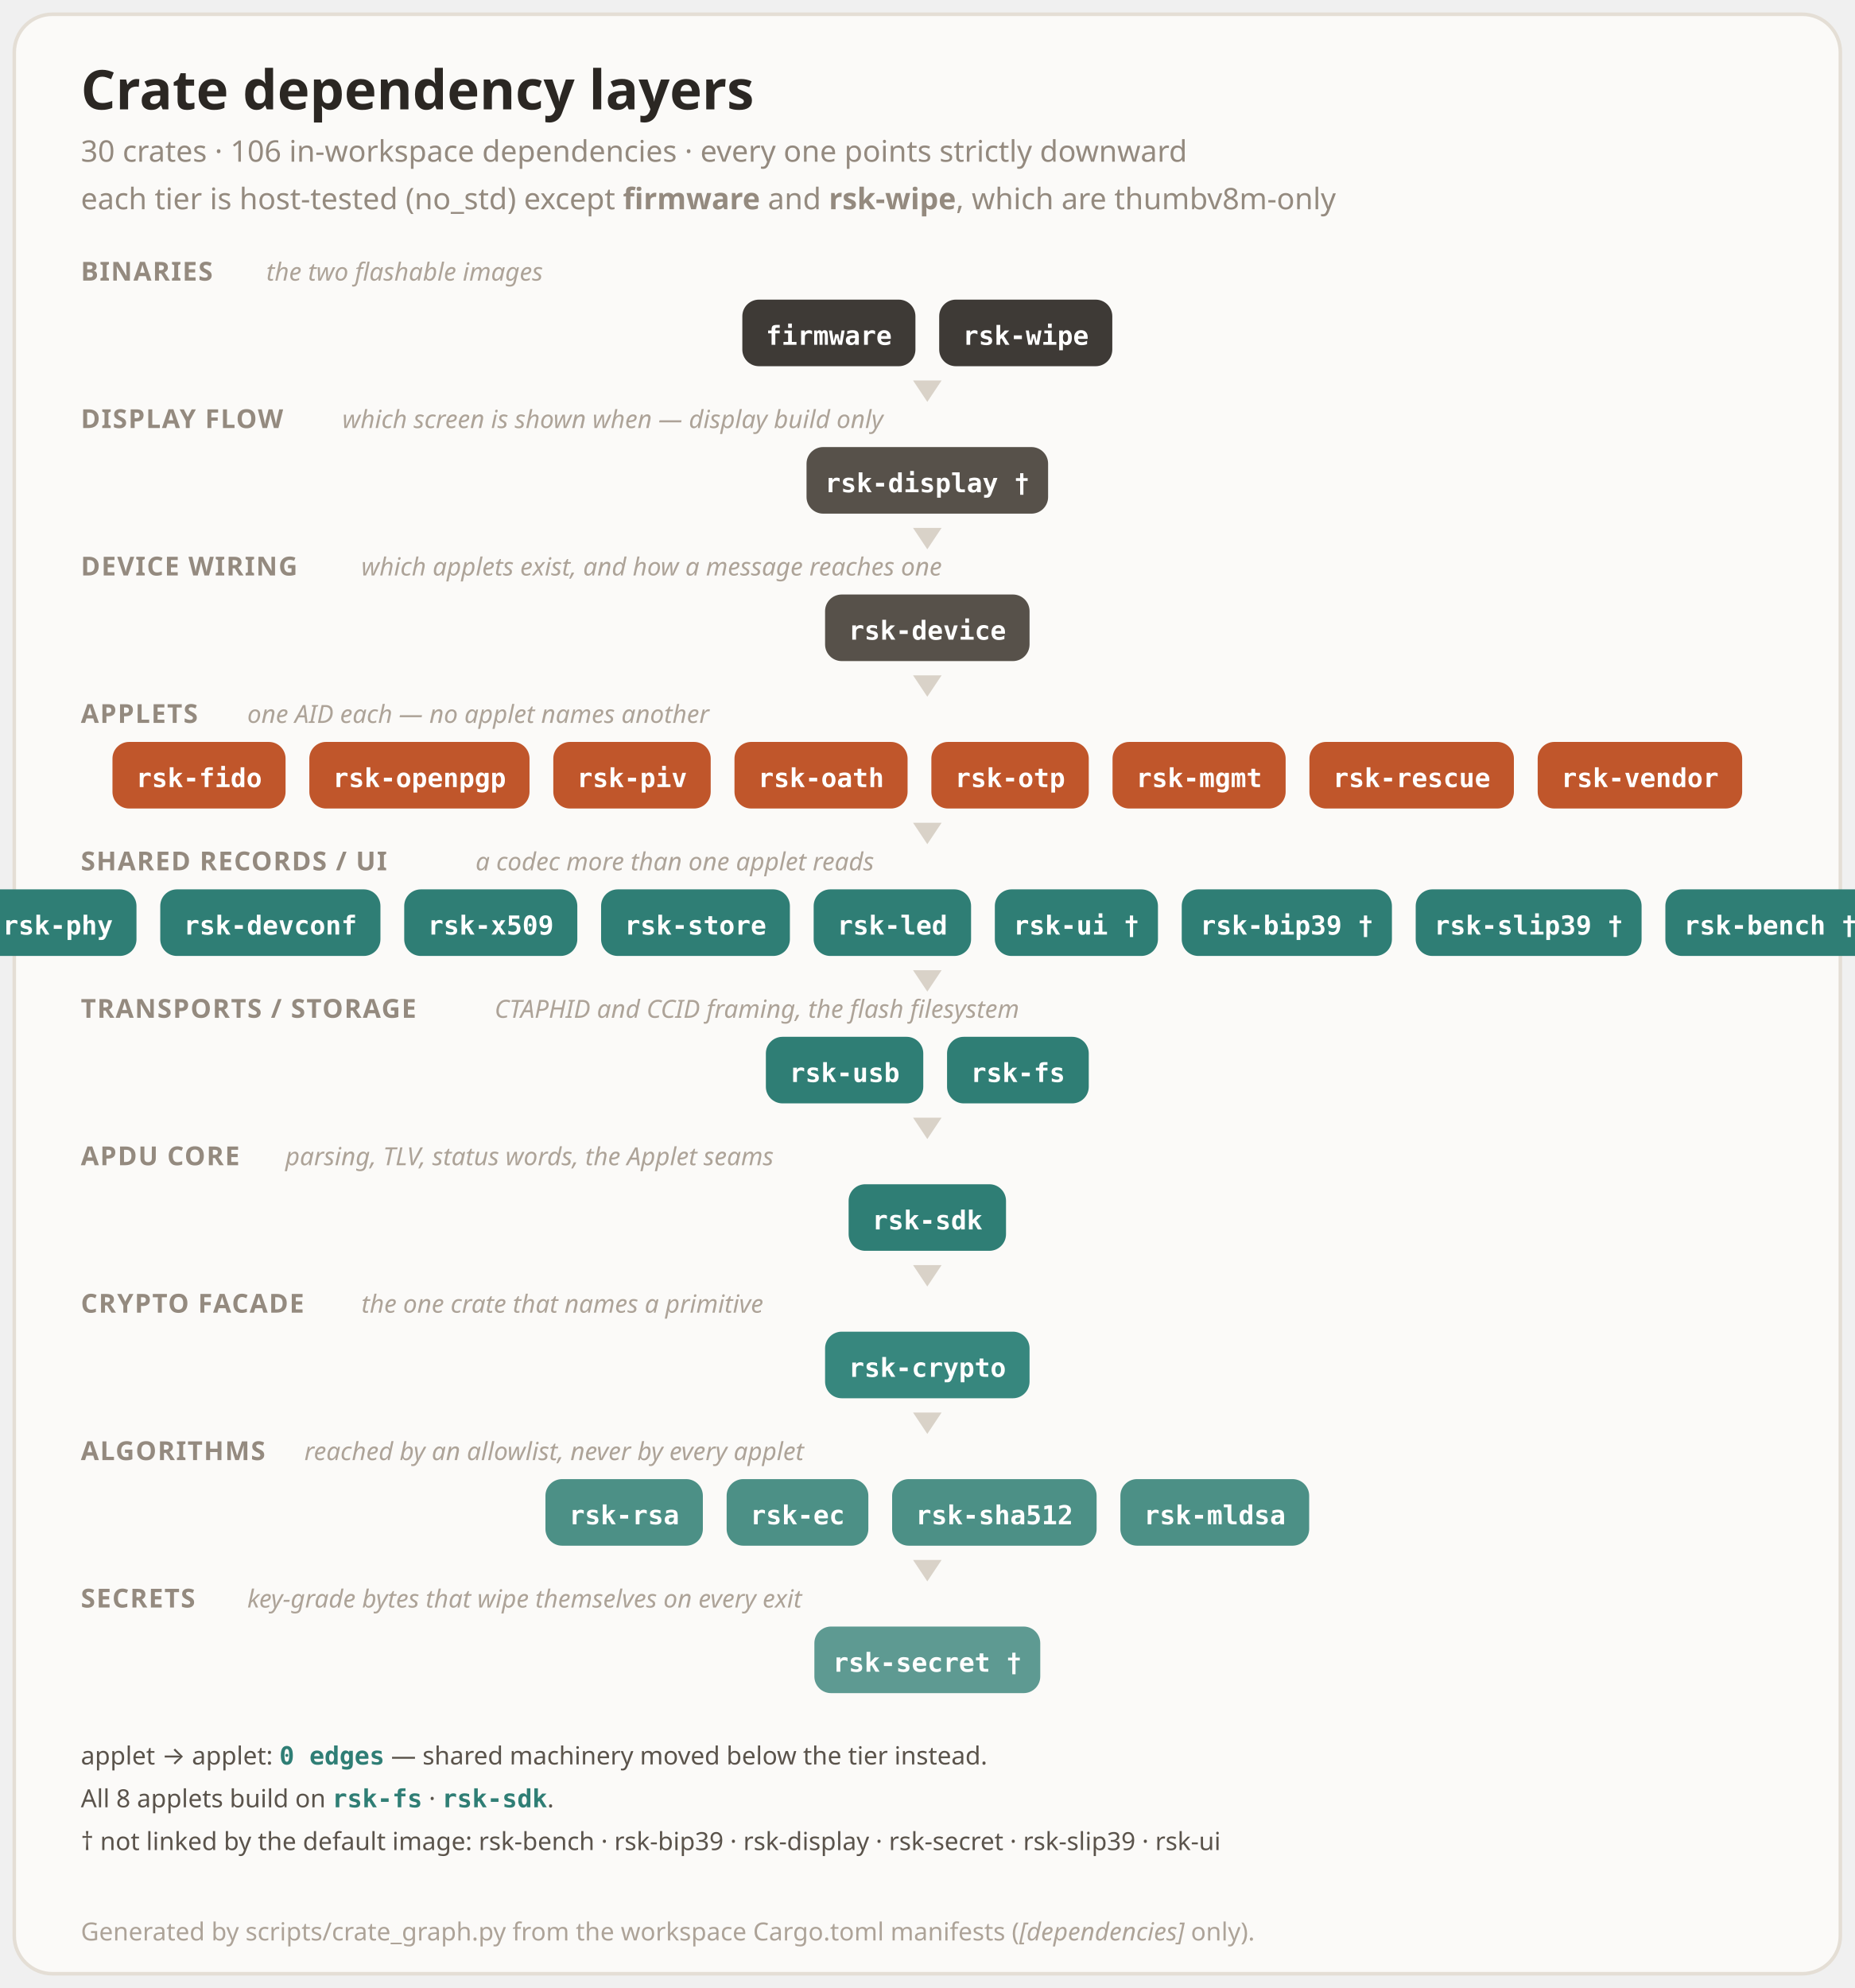
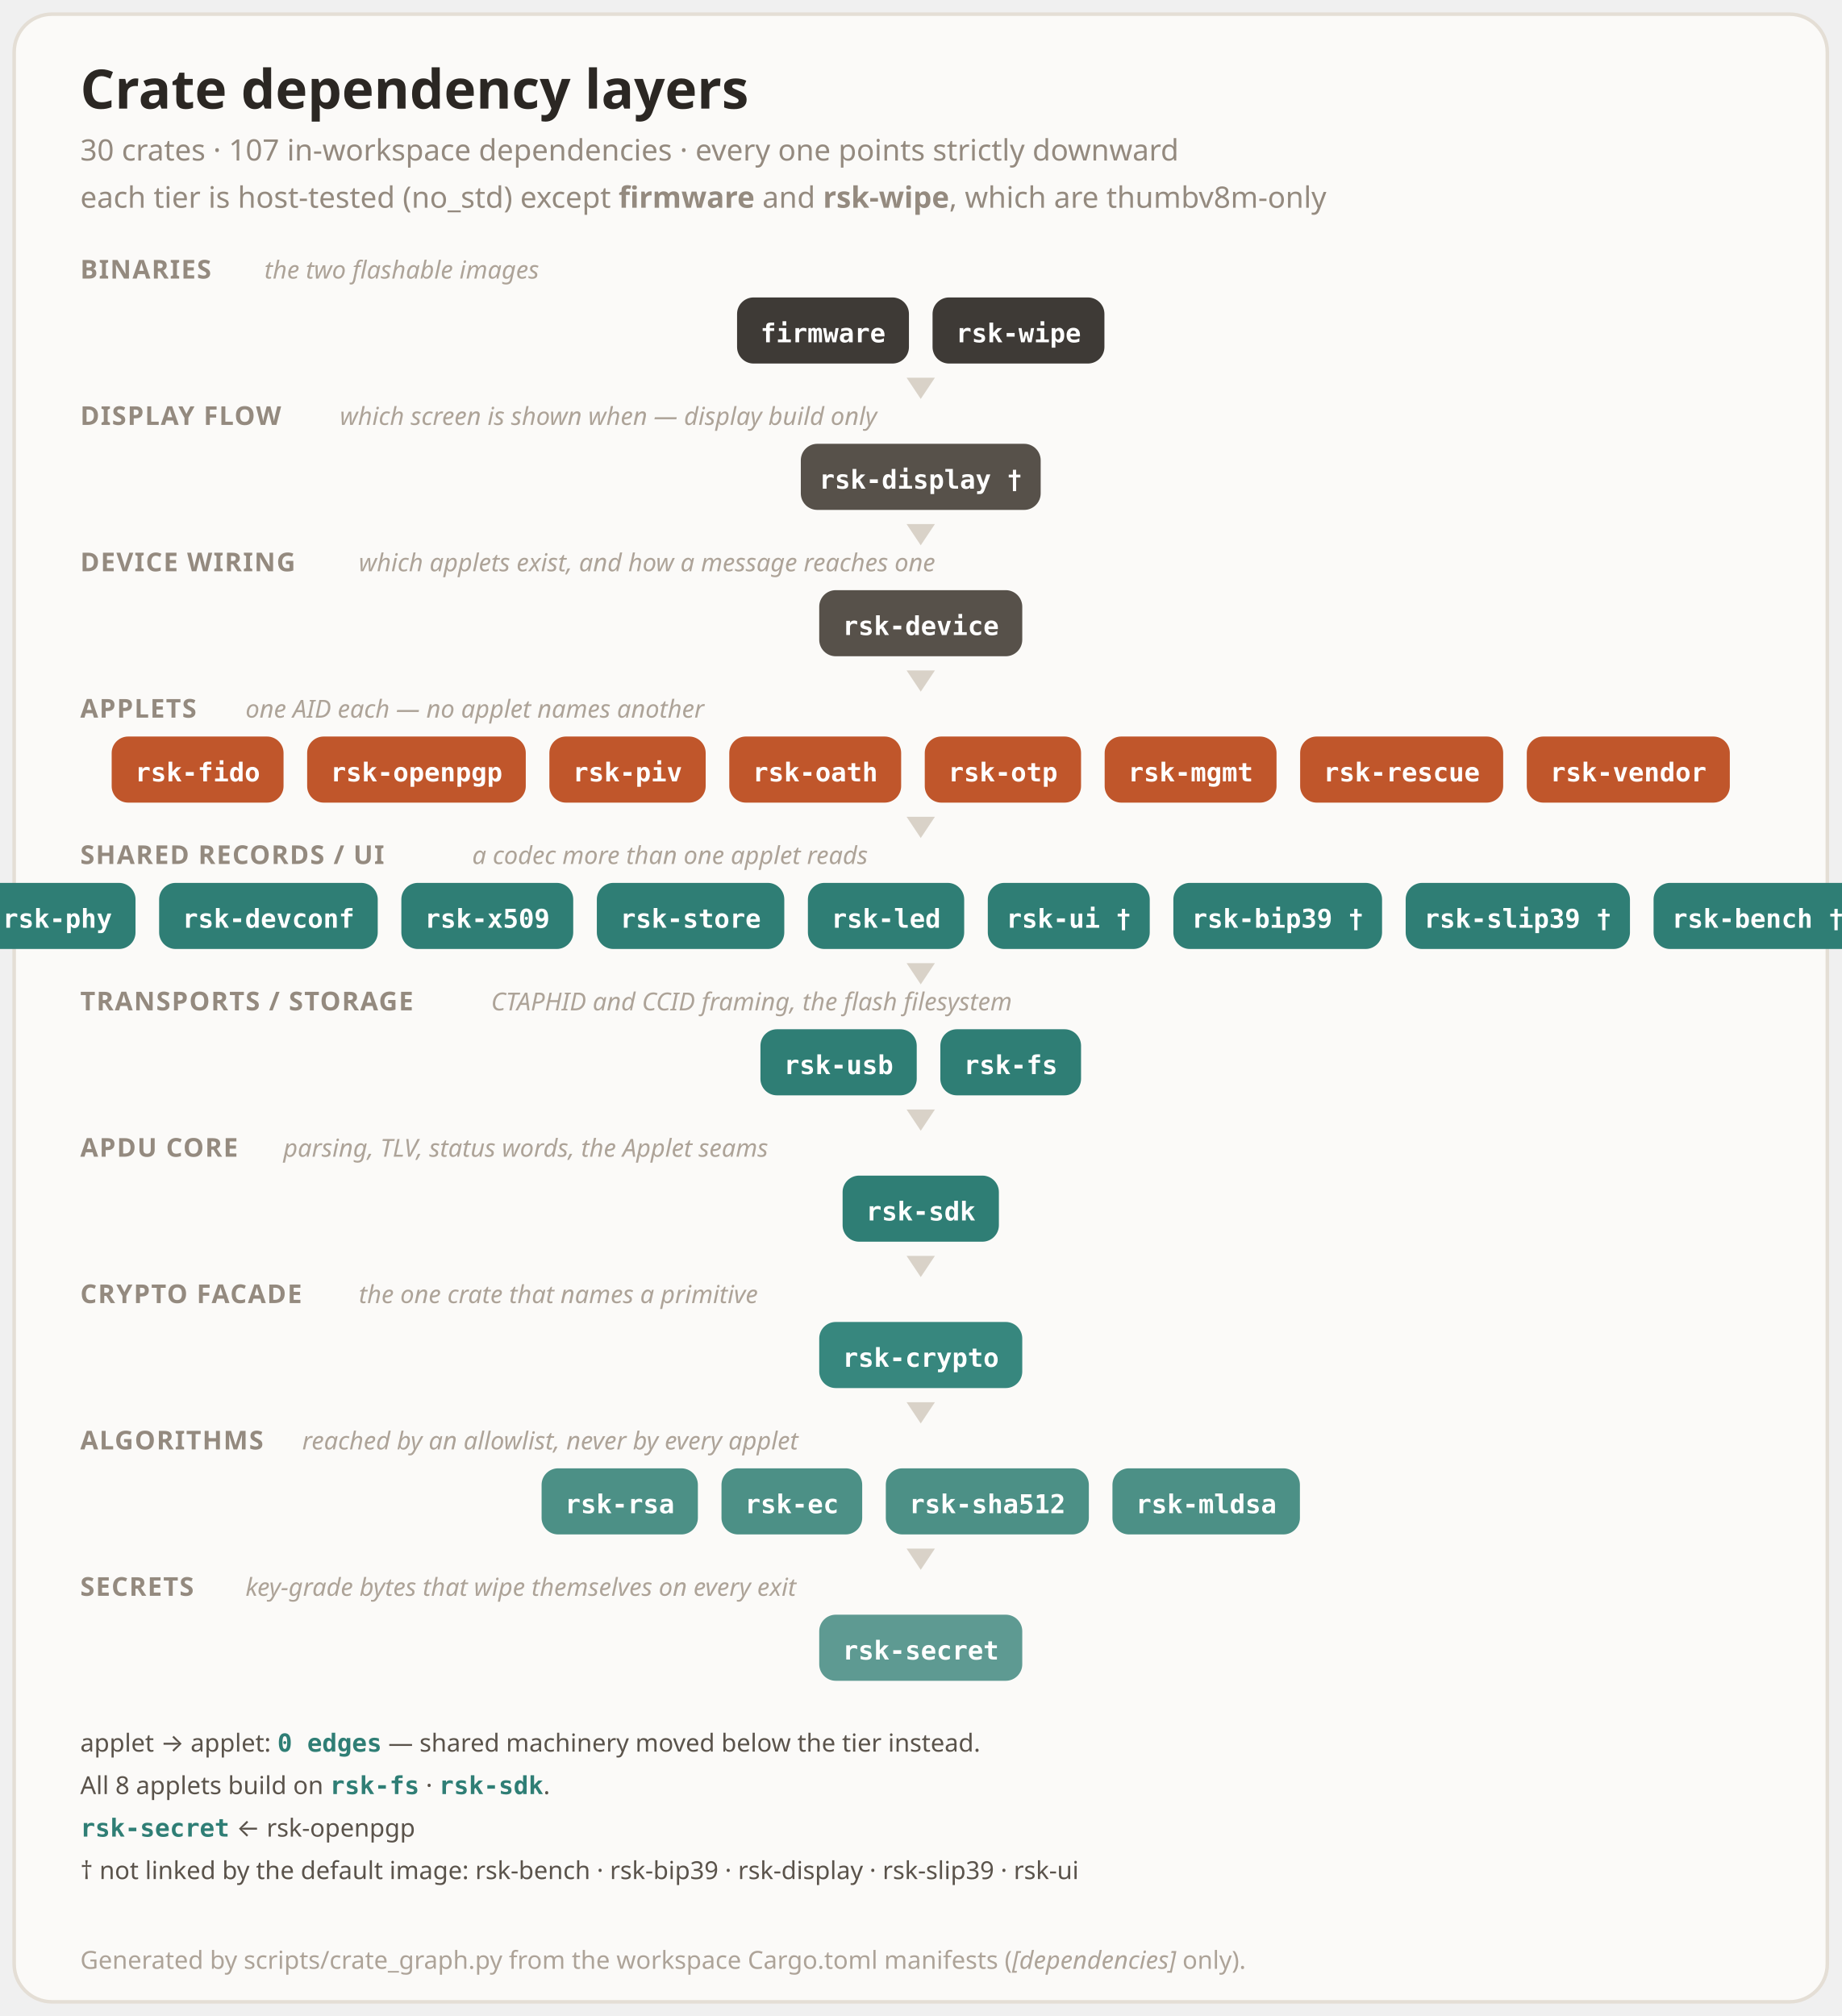
- <svg xmlns="http://www.w3.org/2000/svg" viewBox="0 0 780 836" role="img" aria-labelledby="ttl dsc" font-family="'Segoe UI', system-ui, -apple-system, sans-serif">
+ <svg xmlns="http://www.w3.org/2000/svg" viewBox="0 0 780 854" role="img" aria-labelledby="ttl dsc" font-family="'Segoe UI', system-ui, -apple-system, sans-serif">
  <defs>
    <style>
      .h1{font-size:23px;font-weight:700;fill:#2B2723}
      .sub{font-size:12.5px;fill:#948A7F}
      .sub2{font-size:10.5px;fill:#ADA398;font-style:italic}
      .tier{font-size:11px;font-weight:700;fill:#948A7F;letter-spacing:.5px}
      .node{font-size:11px;font-weight:700;fill:#fff;font-family:'SF Mono','Roboto Mono',ui-monospace,monospace}
      .note{font-size:10.5px;fill:#5A534B}
      .notek{font-family:'SF Mono','Roboto Mono',ui-monospace,monospace;font-weight:700;fill:#2F7E75}
      .arw{fill:#D9D2C8}
      .foot{font-size:10.5px;fill:#ADA398}
    </style>
  </defs>
-   <rect x="6" y="6" width="768" height="824" rx="16" fill="#FBFAF8" stroke="#E4DED5" stroke-width="1.5" />
+   <rect x="6" y="6" width="768" height="842" rx="16" fill="#FBFAF8" stroke="#E4DED5" stroke-width="1.5" />
  <text class="h1" x="34" y="46">Crate dependency layers</text>
-   <text class="sub" x="34" y="68">30 crates · 106 in-workspace dependencies · every one points strictly downward</text>
+   <text class="sub" x="34" y="68">30 crates · 107 in-workspace dependencies · every one points strictly downward</text>
  <text class="sub" x="34" y="88">each tier is host-tested (no_std) except <tspan font-weight="700">firmware</tspan> and <tspan font-weight="700">rsk-wipe</tspan>, which are thumbv8m-only</text>
  <text class="tier" x="34" y="118">BINARIES</text>
  <text class="sub2" x="112" y="118">the two flashable images</text>
  <rect x="312.2" y="126" width="72.8" height="28" rx="7" fill="#3E3A36" />
  <text class="node" x="348.6" y="145" text-anchor="middle">firmware</text>
  <rect x="395.0" y="126" width="72.8" height="28" rx="7" fill="#3E3A36" />
  <text class="node" x="431.4" y="145" text-anchor="middle">rsk-wipe</text>
  <path class="arw" d="M390 160 l6 0 -6 9 -6 -9 z" />
  <text class="tier" x="34" y="180">DISPLAY FLOW</text>
  <text class="sub2" x="144" y="180">which screen is shown when — display build only</text>
  <rect x="339.2" y="188" width="101.6" height="28" rx="7" fill="#57514A" />
  <text class="node" x="390.0" y="207" text-anchor="middle">rsk-display †</text>
  <path class="arw" d="M390 222 l6 0 -6 9 -6 -9 z" />
  <text class="tier" x="34" y="242">DEVICE WIRING</text>
  <text class="sub2" x="152" y="242">which applets exist, and how a message reaches one</text>
  <rect x="347.0" y="250" width="86.0" height="28" rx="7" fill="#57514A" />
  <text class="node" x="390.0" y="269" text-anchor="middle">rsk-device</text>
  <path class="arw" d="M390 284 l6 0 -6 9 -6 -9 z" />
  <text class="tier" x="34" y="304">APPLETS</text>
  <text class="sub2" x="104" y="304">one AID each — no applet names another</text>
  <rect x="47.3" y="312" width="72.8" height="28" rx="7" fill="#C0562B" />
  <text class="node" x="83.7" y="331" text-anchor="middle">rsk-fido</text>
  <rect x="130.1" y="312" width="92.6" height="28" rx="7" fill="#C0562B" />
  <text class="node" x="176.4" y="331" text-anchor="middle">rsk-openpgp</text>
  <rect x="232.7" y="312" width="66.2" height="28" rx="7" fill="#C0562B" />
  <text class="node" x="265.8" y="331" text-anchor="middle">rsk-piv</text>
  <rect x="308.9" y="312" width="72.8" height="28" rx="7" fill="#C0562B" />
  <text class="node" x="345.3" y="331" text-anchor="middle">rsk-oath</text>
  <rect x="391.7" y="312" width="66.2" height="28" rx="7" fill="#C0562B" />
  <text class="node" x="424.8" y="331" text-anchor="middle">rsk-otp</text>
  <rect x="467.9" y="312" width="72.8" height="28" rx="7" fill="#C0562B" />
  <text class="node" x="504.3" y="331" text-anchor="middle">rsk-mgmt</text>
  <rect x="550.7" y="312" width="86.0" height="28" rx="7" fill="#C0562B" />
  <text class="node" x="593.7" y="331" text-anchor="middle">rsk-rescue</text>
  <rect x="646.7" y="312" width="86.0" height="28" rx="7" fill="#C0562B" />
  <text class="node" x="689.7" y="331" text-anchor="middle">rsk-vendor</text>
  <path class="arw" d="M390 346 l6 0 -6 9 -6 -9 z" />
  <text class="tier" x="34" y="366">SHARED RECORDS / UI</text>
  <text class="sub2" x="200" y="366">a codec more than one applet reads</text>
  <rect x="-8.8" y="374" width="66.2" height="28" rx="7" fill="#2F7E75" />
  <text class="node" x="24.3" y="393" text-anchor="middle">rsk-phy</text>
  <rect x="67.4" y="374" width="92.6" height="28" rx="7" fill="#2F7E75" />
  <text class="node" x="113.7" y="393" text-anchor="middle">rsk-devconf</text>
  <rect x="170.0" y="374" width="72.8" height="28" rx="7" fill="#2F7E75" />
  <text class="node" x="206.4" y="393" text-anchor="middle">rsk-x509</text>
  <rect x="252.8" y="374" width="79.4" height="28" rx="7" fill="#2F7E75" />
  <text class="node" x="292.5" y="393" text-anchor="middle">rsk-store</text>
  <rect x="342.2" y="374" width="66.2" height="28" rx="7" fill="#2F7E75" />
  <text class="node" x="375.3" y="393" text-anchor="middle">rsk-led</text>
  <rect x="418.4" y="374" width="68.6" height="28" rx="7" fill="#2F7E75" />
  <text class="node" x="452.7" y="393" text-anchor="middle">rsk-ui †</text>
  <rect x="497.0" y="374" width="88.4" height="28" rx="7" fill="#2F7E75" />
  <text class="node" x="541.2" y="393" text-anchor="middle">rsk-bip39 †</text>
  <rect x="595.4" y="374" width="95.0" height="28" rx="7" fill="#2F7E75" />
  <text class="node" x="642.9" y="393" text-anchor="middle">rsk-slip39 †</text>
  <rect x="700.4" y="374" width="88.4" height="28" rx="7" fill="#2F7E75" />
  <text class="node" x="744.6" y="393" text-anchor="middle">rsk-bench †</text>
  <path class="arw" d="M390 408 l6 0 -6 9 -6 -9 z" />
  <text class="tier" x="34" y="428">TRANSPORTS / STORAGE</text>
  <text class="sub2" x="208" y="428">CTAPHID and CCID framing, the flash filesystem</text>
  <rect x="322.1" y="436" width="66.2" height="28" rx="7" fill="#2F7E75" />
  <text class="node" x="355.2" y="455" text-anchor="middle">rsk-usb</text>
  <rect x="398.3" y="436" width="59.6" height="28" rx="7" fill="#2F7E75" />
  <text class="node" x="428.1" y="455" text-anchor="middle">rsk-fs</text>
  <path class="arw" d="M390 470 l6 0 -6 9 -6 -9 z" />
  <text class="tier" x="34" y="490">APDU CORE</text>
  <text class="sub2" x="120" y="490">parsing, TLV, status words, the Applet seams</text>
  <rect x="356.9" y="498" width="66.2" height="28" rx="7" fill="#2F7E75" />
  <text class="node" x="390.0" y="517" text-anchor="middle">rsk-sdk</text>
  <path class="arw" d="M390 532 l6 0 -6 9 -6 -9 z" />
  <text class="tier" x="34" y="552">CRYPTO FACADE</text>
  <text class="sub2" x="152" y="552">the one crate that names a primitive</text>
  <rect x="347.0" y="560" width="86.0" height="28" rx="7" fill="#37877E" />
  <text class="node" x="390.0" y="579" text-anchor="middle">rsk-crypto</text>
  <path class="arw" d="M390 594 l6 0 -6 9 -6 -9 z" />
  <text class="tier" x="34" y="614">ALGORITHMS</text>
  <text class="sub2" x="128" y="614">reached by an allowlist, never by every applet</text>
  <rect x="229.4" y="622" width="66.2" height="28" rx="7" fill="#4C9086" />
  <text class="node" x="262.5" y="641" text-anchor="middle">rsk-rsa</text>
  <rect x="305.6" y="622" width="59.6" height="28" rx="7" fill="#4C9086" />
  <text class="node" x="335.4" y="641" text-anchor="middle">rsk-ec</text>
  <rect x="375.2" y="622" width="86.0" height="28" rx="7" fill="#4C9086" />
  <text class="node" x="418.2" y="641" text-anchor="middle">rsk-sha512</text>
  <rect x="471.2" y="622" width="79.4" height="28" rx="7" fill="#4C9086" />
  <text class="node" x="510.9" y="641" text-anchor="middle">rsk-mldsa</text>
  <path class="arw" d="M390 656 l6 0 -6 9 -6 -9 z" />
  <text class="tier" x="34" y="676">SECRETS</text>
  <text class="sub2" x="104" y="676">key-grade bytes that wipe themselves on every exit</text>
-   <rect x="342.5" y="684" width="95.0" height="28" rx="7" fill="#5E9A92" />
-   <text class="node" x="390.0" y="703" text-anchor="middle">rsk-secret †</text>
+   <rect x="347.0" y="684" width="86.0" height="28" rx="7" fill="#5E9A92" />
+   <text class="node" x="390.0" y="703" text-anchor="middle">rsk-secret</text>
  <text class="note" x="34" y="742">applet → applet: <tspan class="notek">0 edges</tspan> — shared machinery moved below the tier instead.</text>
  <text class="note" x="34" y="760">All 8 applets build on <tspan class="notek">rsk-fs</tspan> · <tspan class="notek">rsk-sdk</tspan>.</text>
-   <text class="note" x="34" y="778">† not linked by the default image: rsk-bench · rsk-bip39 · rsk-display · rsk-secret · rsk-slip39 · rsk-ui</text>
-   <text class="foot" x="34" y="816">Generated by scripts/crate_graph.py from the workspace Cargo.toml manifests (<tspan font-style="italic">[dependencies]</tspan> only).</text>
+   <text class="note" x="34" y="778">
+     <tspan class="notek">rsk-secret</tspan> ← rsk-openpgp</text>
+   <text class="note" x="34" y="796">† not linked by the default image: rsk-bench · rsk-bip39 · rsk-display · rsk-slip39 · rsk-ui</text>
+   <text class="foot" x="34" y="834">Generated by scripts/crate_graph.py from the workspace Cargo.toml manifests (<tspan font-style="italic">[dependencies]</tspan> only).</text>
</svg>
